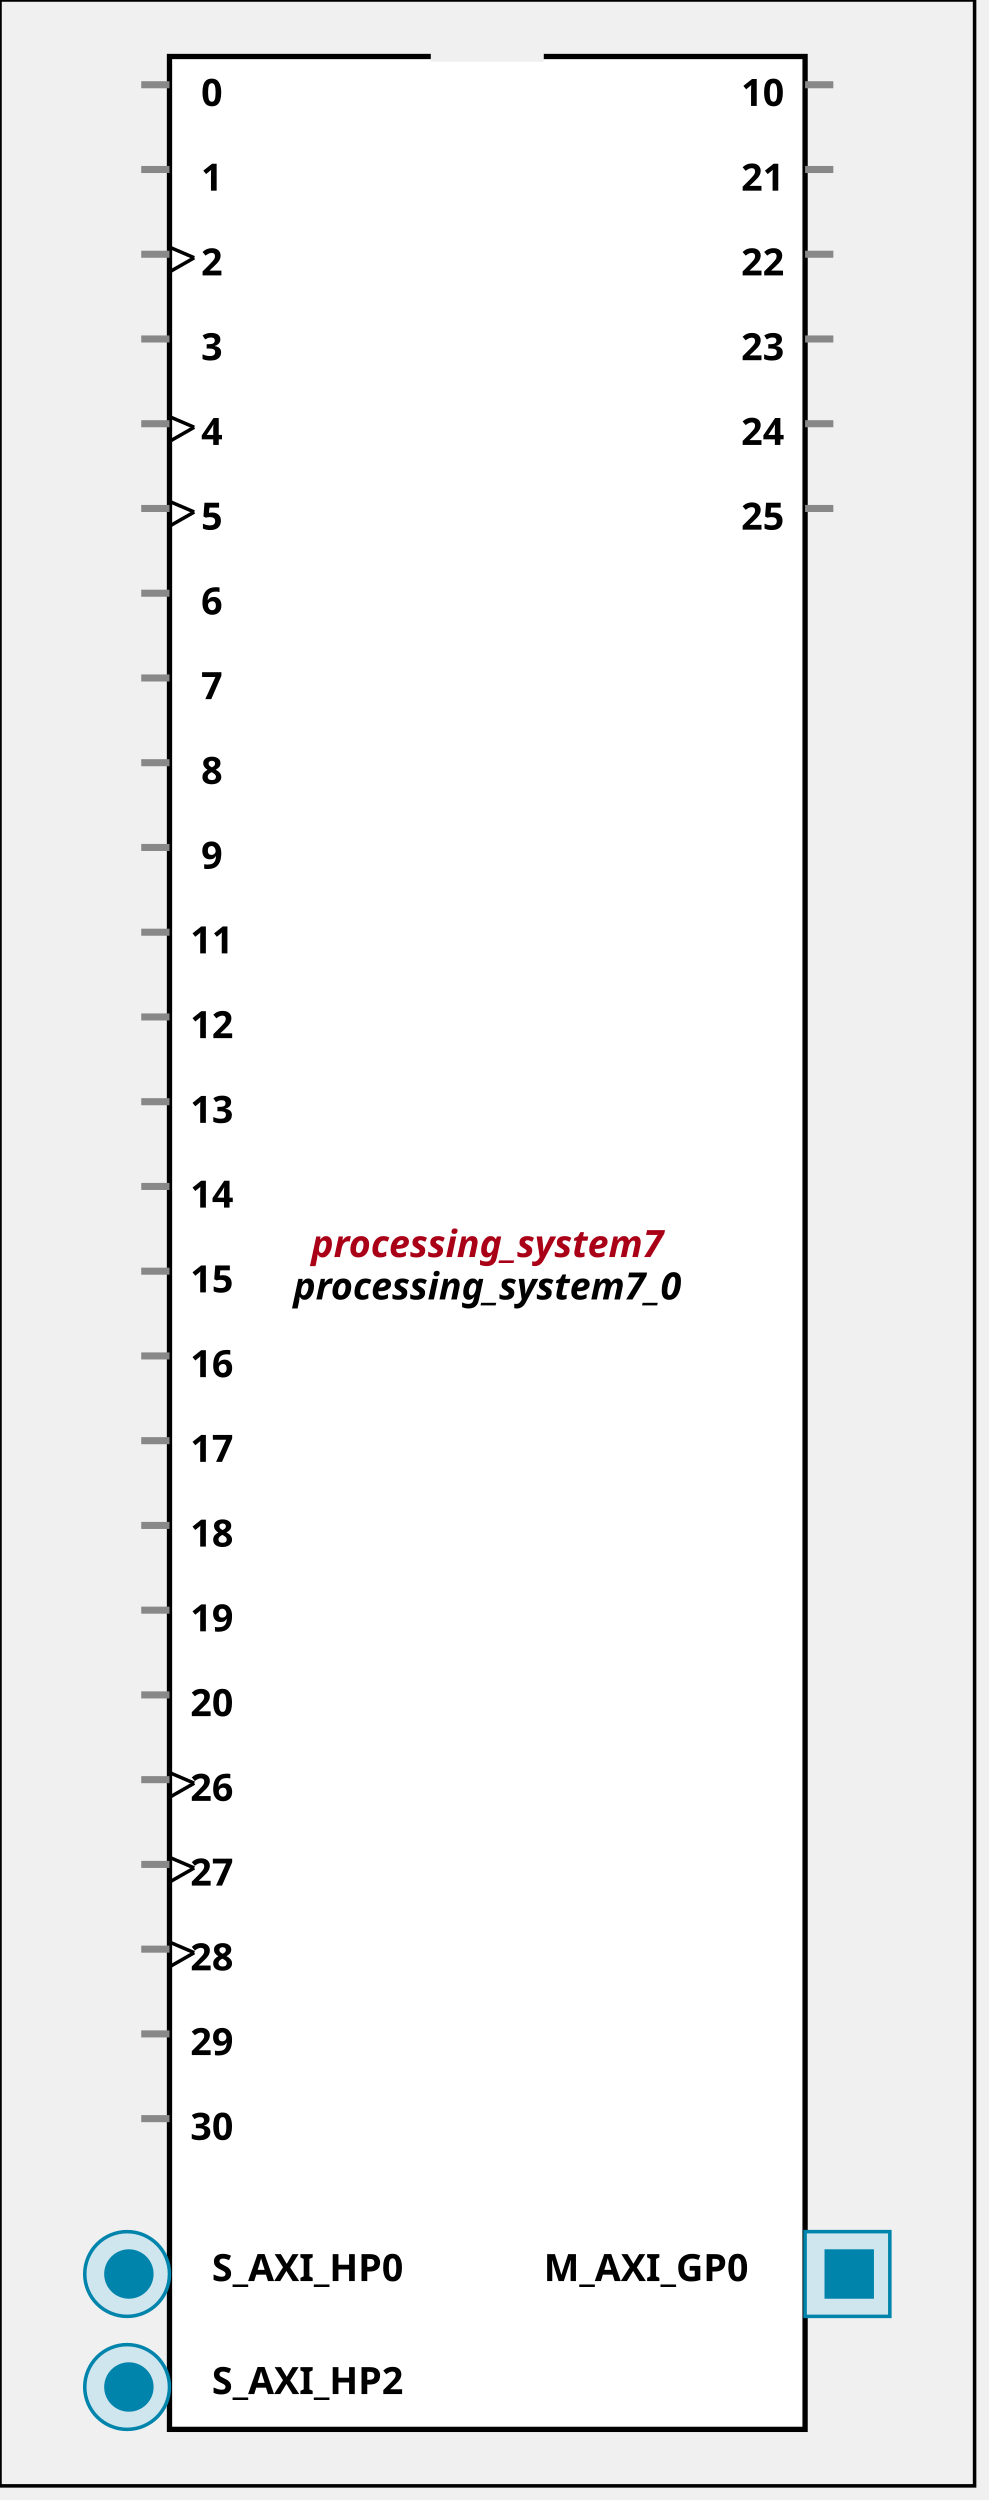
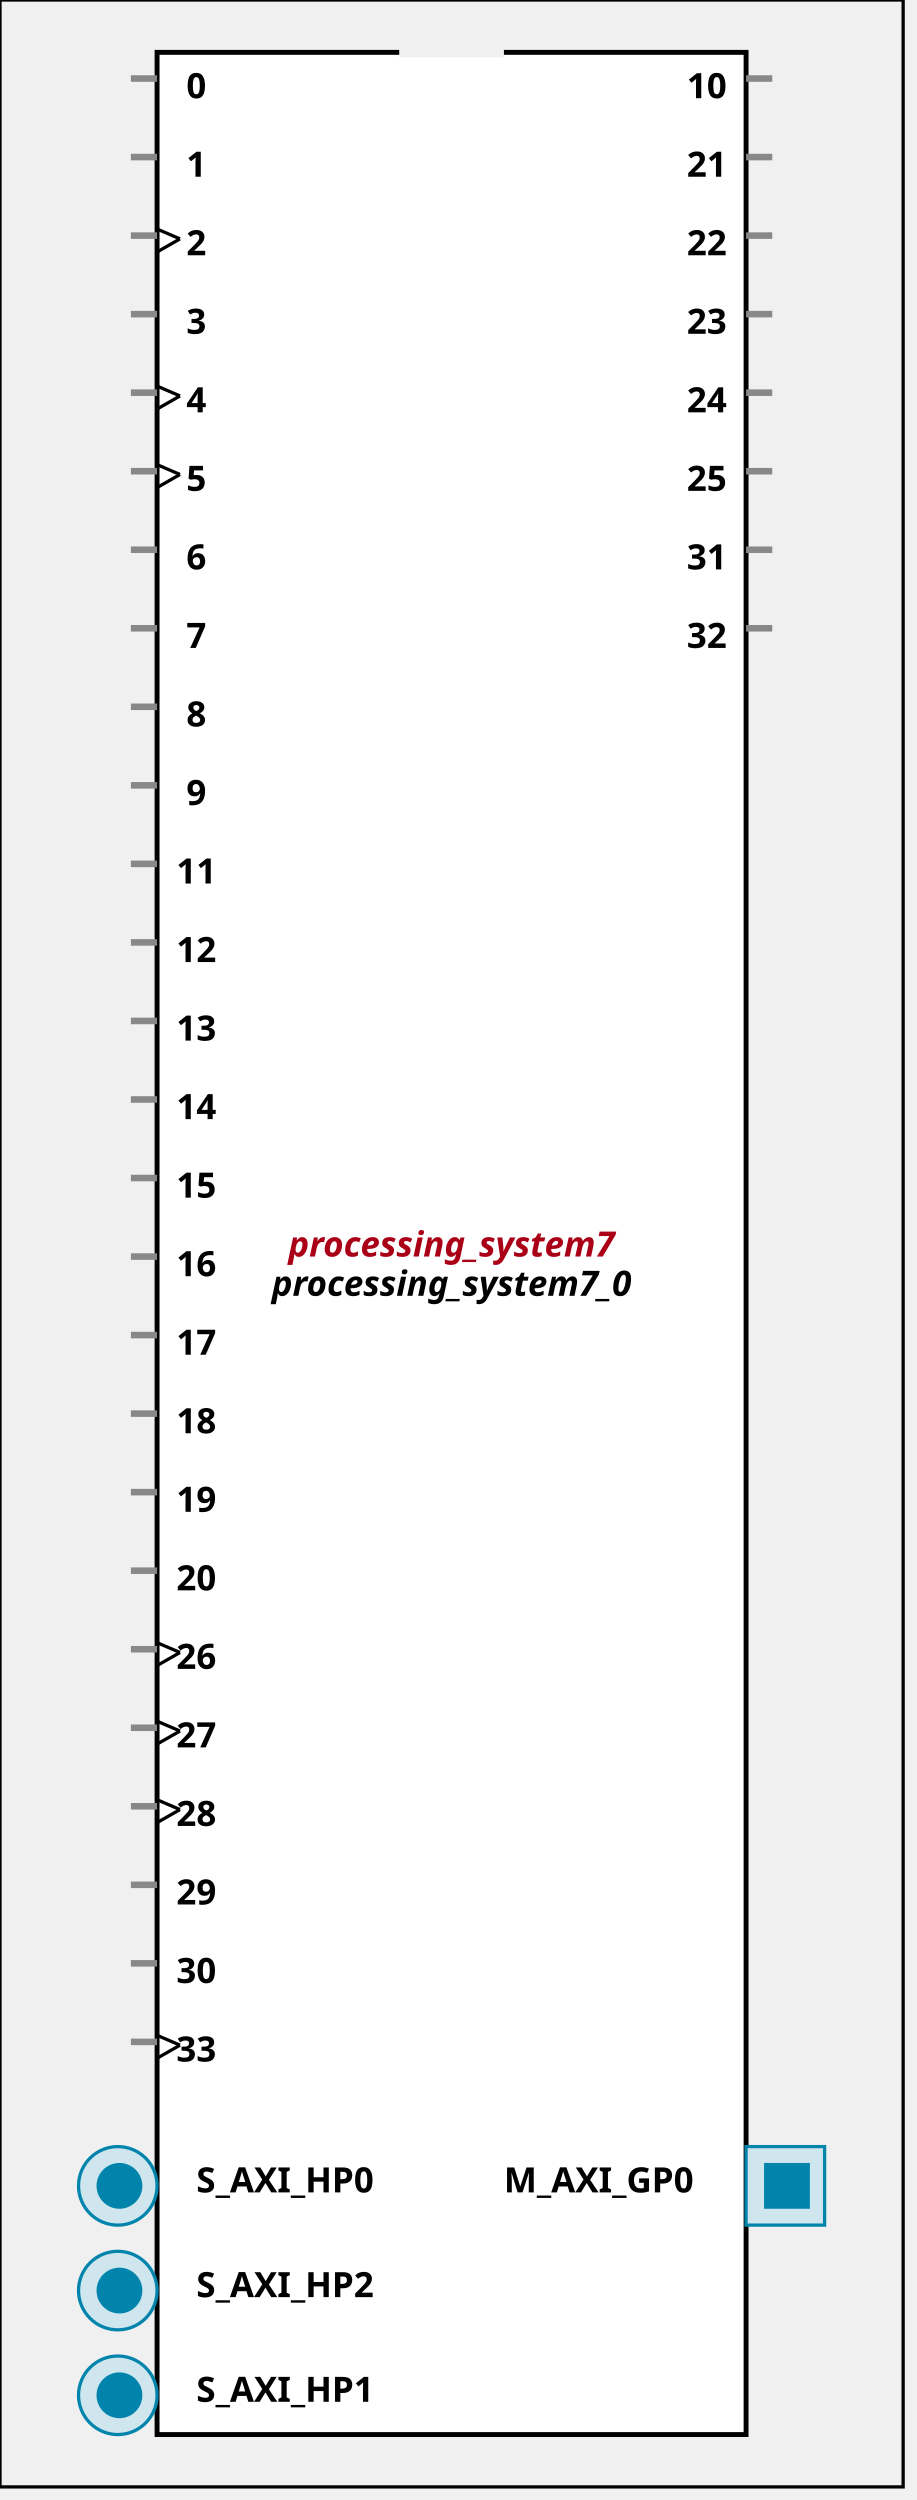
- <svg xmlns:xlink="http://www.w3.org/1999/xlink" width="280" height="708">
+ <svg xmlns:xlink="http://www.w3.org/1999/xlink" width="280" height="764">
  <defs>
    <g id="AXI_BifLabel">
      <rect x="0" y="0" rx="3" ry="3" width="32" height="16" style="fill:#0084AB; stroke:black; stroke-width:1" />
    </g>
    <g id="AXI_busconn_SLAVE">
      <circle cx="12" cy="12" r="12" style="fill:#D0E6EF; stroke:#0084AB; stroke-width:1" />
      <circle cx="12.5" cy="12" r="7" style="fill:#0084AB; stroke:none;" />
    </g>
    <g id="AXI_busconn_MASTER">
      <rect x="0" y="0" width="24" height="24" style="fill:#D0E6EF; stroke:#0084AB; stroke-width:1" />
      <rect x="5.5" y="5" width="14" height="14" style="fill:#0084AB; stroke:none;" />
    </g>
    <g id="AXIS_BifLabel">
      <rect x="0" y="0" rx="3" ry="3" width="32" height="16" style="fill:#0084AB; stroke:black; stroke-width:1" />
    </g>
    <g id="AXIS_busconn_TARGET">
      <circle cx="12" cy="12" r="12" style="fill:#D0E6EF; stroke:#0084AB; stroke-width:1" />
      <circle cx="12.5" cy="12" r="7" style="fill:#0084AB; stroke:none;" />
    </g>
    <g id="AXIS_busconn_INITIATOR">
      <rect x="0" y="0" width="24" height="24" style="fill:#D0E6EF; stroke:#0084AB; stroke-width:1" />
      <rect x="5.5" y="5" width="14" height="14" style="fill:#0084AB; stroke:none;" />
    </g>
    <g id="KEY_BifLabel">
      <rect x="0" y="0" rx="3" ry="3" width="32" height="16" style="fill:#444444; stroke:black; stroke-width:1" />
    </g>
    <g id="KEY_busconn_SLAVE">
      <circle cx="12" cy="12" r="12" style="fill:#888888; stroke:#444444; stroke-width:1" />
      <circle cx="12.5" cy="12" r="7" style="fill:#444444; stroke:none;" />
    </g>
    <g id="KEY_busconn_MASTER">
      <rect x="0" y="0" width="24" height="24" style="fill:#888888; stroke:#444444; stroke-width:1" />
      <rect x="5.5" y="5" width="14" height="14" style="fill:#444444; stroke:none;" />
    </g>
    <g id="KEY_busconn_MASTER_SLAVE">
      <circle cx="12" cy="12" r="12" style="fill:#888888; stroke:#444444; stroke-width:1" />
      <circle cx="12.5" cy="12" r="7" style="fill:#444444; stroke:none;" />
      <rect x="0" y="12" width="24" height="12" style="fill:#888888; stroke:#444444; stroke-width:1" />
      <rect x="5.5" y="12" width="14" height="7" style="fill:#444444; stroke:none;" />
    </g>
    <g id="KEY_busconn_TARGET">
      <circle cx="12" cy="12" r="12" style="fill:#888888; stroke:#444444; stroke-width:1" />
      <circle cx="12.5" cy="12" r="7" style="fill:#444444; stroke:none;" />
    </g>
    <g id="KEY_busconn_INITIATOR">
      <rect x="0" y="0" width="24" height="24" style="fill:#888888; stroke:#444444; stroke-width:1" />
      <rect x="5.5" y="5" width="14" height="14" style="fill:#444444; stroke:none;" />
    </g>
    <g id="KEY_busconn_MONITOR">
      <rect x="0" y="0.5" width="24" height="7" style="fill:#444444; stroke:none;" />
      <rect x="0" y="16" width="24" height="7" style="fill:#444444; stroke:none;" />
    </g>
    <g id="KEY_busconn_USER">
      <circle cx="12" cy="12" r="12" style="fill:#888888; stroke:#444444; stroke-width:1" />
      <circle cx="12.5" cy="12" r="7" style="fill:#444444; stroke:none;" />
    </g>
    <g id="KEY_busconn_TRANSPARENT">
      <circle cx="12" cy="12" r="12" style="fill:#FFFFFF; stroke:#444444; stroke-width:1" />
      <circle cx="12.5" cy="12" r="7" style="fill:#FFFFFF; stroke:none;" />
    </g>
    <g id="HCurve" overflow="visible">
      <path d="m 0  0,      a 16 16, 0,0,0, 32,0,     z" style="fill:#F0F0F0;fill-opacity:1;stroke:black;stroke-width:1.5" />
      <line x1="0" y1="0" x2="32" y2="0" style="stroke:#F0F0F0;stroke-width:3" />
    </g>
    <g id="IPD_StandardBody">
-       <rect x="0" y="0" width="276" height="704" style="fill:#F0F0F0;fill-opacity: 1.0; stroke:#000000; stroke-width:1" />
-       <rect x="48" y="16" width="180" height="672" style="fill:#FFFFFF; fill-opacity: 1.0; stroke:#000000; stroke-width:1.5" />
+       <rect x="0" y="0" width="276" height="760" style="fill:#F0F0F0;fill-opacity: 1.0; stroke:#000000; stroke-width:1" />
+       <rect x="48" y="16" width="180" height="728" style="fill:#FFFFFF; fill-opacity: 1.0; stroke:#000000; stroke-width:1.5" />
      <use x="122" y="16" xlink:href="#HCurve" />
    </g>
    <g id="IPD_PORT">
      <rect width="8" height="8" style="fill:#888888;stroke-width:1;stroke:black;" />
    </g>
    <g id="IPD_SPort">
      <line x1="0" y1="0" x2="8" y2="0" style="stroke:#888888;stroke-width:2;stroke-opacity:1" />
    </g>
    <g id="IPD_PortClk">
      <line x1="0" y1="0" x2="7" y2="3" style="stroke:#000000;stroke-width:1;stroke-opacity:1" />
      <line x1="7" y1="3" x2="0" y2="7" style="stroke:#000000;stroke-width:1;stroke-opacity:1" />
    </g>
  </defs>
  <use x="0" y="0" xlink:href="#IPD_StandardBody" />
-   <text x="138" y="356" fill="#AA0017" stroke="none" font-size="8pt" font-style="italic" font-weight="bold" text-anchor="middle" font-family="Verdana Arial Helvetica san-serif">processing_system7</text>
-   <text x="138" y="368" fill="#000000" stroke="none" font-size="8pt" font-style="italic" font-weight="bold" text-anchor="middle" font-family="Courier Arial Helvetica san-serif">processing_system7_0</text>
+   <text x="138" y="384" fill="#AA0017" stroke="none" font-size="8pt" font-style="italic" font-weight="bold" text-anchor="middle" font-family="Verdana Arial Helvetica san-serif">processing_system7</text>
+   <text x="138" y="396" fill="#000000" stroke="none" font-size="8pt" font-style="italic" font-weight="bold" text-anchor="middle" font-family="Courier Arial Helvetica san-serif">processing_system7_0</text>
  <use x="40" y="24" xlink:href="#IPD_SPort" />
  <text x="60" y="30" fill="#000000" stroke="none" font-size="8pt" font-style="normal" font-weight="bold" text-anchor="middle" font-family="Verdana Arial Helvetica san-serif">0</text>
  <use x="40" y="48" xlink:href="#IPD_SPort" />
  <text x="60" y="54" fill="#000000" stroke="none" font-size="8pt" font-style="normal" font-weight="bold" text-anchor="middle" font-family="Verdana Arial Helvetica san-serif">1</text>
  <use x="40" y="72" xlink:href="#IPD_SPort" />
  <use x="48" y="70" xlink:href="#IPD_PortClk" />
  <text x="60" y="78" fill="#000000" stroke="none" font-size="8pt" font-style="normal" font-weight="bold" text-anchor="middle" font-family="Verdana Arial Helvetica san-serif">2</text>
  <use x="40" y="96" xlink:href="#IPD_SPort" />
  <text x="60" y="102" fill="#000000" stroke="none" font-size="8pt" font-style="normal" font-weight="bold" text-anchor="middle" font-family="Verdana Arial Helvetica san-serif">3</text>
  <use x="40" y="120" xlink:href="#IPD_SPort" />
  <use x="48" y="118" xlink:href="#IPD_PortClk" />
  <text x="60" y="126" fill="#000000" stroke="none" font-size="8pt" font-style="normal" font-weight="bold" text-anchor="middle" font-family="Verdana Arial Helvetica san-serif">4</text>
  <use x="40" y="144" xlink:href="#IPD_SPort" />
  <use x="48" y="142" xlink:href="#IPD_PortClk" />
  <text x="60" y="150" fill="#000000" stroke="none" font-size="8pt" font-style="normal" font-weight="bold" text-anchor="middle" font-family="Verdana Arial Helvetica san-serif">5</text>
  <use x="40" y="168" xlink:href="#IPD_SPort" />
  <text x="60" y="174" fill="#000000" stroke="none" font-size="8pt" font-style="normal" font-weight="bold" text-anchor="middle" font-family="Verdana Arial Helvetica san-serif">6</text>
  <use x="40" y="192" xlink:href="#IPD_SPort" />
  <text x="60" y="198" fill="#000000" stroke="none" font-size="8pt" font-style="normal" font-weight="bold" text-anchor="middle" font-family="Verdana Arial Helvetica san-serif">7</text>
  <use x="40" y="216" xlink:href="#IPD_SPort" />
  <text x="60" y="222" fill="#000000" stroke="none" font-size="8pt" font-style="normal" font-weight="bold" text-anchor="middle" font-family="Verdana Arial Helvetica san-serif">8</text>
  <use x="40" y="240" xlink:href="#IPD_SPort" />
  <text x="60" y="246" fill="#000000" stroke="none" font-size="8pt" font-style="normal" font-weight="bold" text-anchor="middle" font-family="Verdana Arial Helvetica san-serif">9</text>
  <use x="40" y="264" xlink:href="#IPD_SPort" />
  <text x="60" y="270" fill="#000000" stroke="none" font-size="8pt" font-style="normal" font-weight="bold" text-anchor="middle" font-family="Verdana Arial Helvetica san-serif">11</text>
  <use x="40" y="288" xlink:href="#IPD_SPort" />
  <text x="60" y="294" fill="#000000" stroke="none" font-size="8pt" font-style="normal" font-weight="bold" text-anchor="middle" font-family="Verdana Arial Helvetica san-serif">12</text>
  <use x="40" y="312" xlink:href="#IPD_SPort" />
  <text x="60" y="318" fill="#000000" stroke="none" font-size="8pt" font-style="normal" font-weight="bold" text-anchor="middle" font-family="Verdana Arial Helvetica san-serif">13</text>
  <use x="40" y="336" xlink:href="#IPD_SPort" />
  <text x="60" y="342" fill="#000000" stroke="none" font-size="8pt" font-style="normal" font-weight="bold" text-anchor="middle" font-family="Verdana Arial Helvetica san-serif">14</text>
  <use x="40" y="360" xlink:href="#IPD_SPort" />
  <text x="60" y="366" fill="#000000" stroke="none" font-size="8pt" font-style="normal" font-weight="bold" text-anchor="middle" font-family="Verdana Arial Helvetica san-serif">15</text>
  <use x="40" y="384" xlink:href="#IPD_SPort" />
  <text x="60" y="390" fill="#000000" stroke="none" font-size="8pt" font-style="normal" font-weight="bold" text-anchor="middle" font-family="Verdana Arial Helvetica san-serif">16</text>
  <use x="40" y="408" xlink:href="#IPD_SPort" />
  <text x="60" y="414" fill="#000000" stroke="none" font-size="8pt" font-style="normal" font-weight="bold" text-anchor="middle" font-family="Verdana Arial Helvetica san-serif">17</text>
  <use x="40" y="432" xlink:href="#IPD_SPort" />
  <text x="60" y="438" fill="#000000" stroke="none" font-size="8pt" font-style="normal" font-weight="bold" text-anchor="middle" font-family="Verdana Arial Helvetica san-serif">18</text>
  <use x="40" y="456" xlink:href="#IPD_SPort" />
  <text x="60" y="462" fill="#000000" stroke="none" font-size="8pt" font-style="normal" font-weight="bold" text-anchor="middle" font-family="Verdana Arial Helvetica san-serif">19</text>
  <use x="40" y="480" xlink:href="#IPD_SPort" />
  <text x="60" y="486" fill="#000000" stroke="none" font-size="8pt" font-style="normal" font-weight="bold" text-anchor="middle" font-family="Verdana Arial Helvetica san-serif">20</text>
  <use x="40" y="504" xlink:href="#IPD_SPort" />
  <use x="48" y="502" xlink:href="#IPD_PortClk" />
  <text x="60" y="510" fill="#000000" stroke="none" font-size="8pt" font-style="normal" font-weight="bold" text-anchor="middle" font-family="Verdana Arial Helvetica san-serif">26</text>
  <use x="40" y="528" xlink:href="#IPD_SPort" />
  <use x="48" y="526" xlink:href="#IPD_PortClk" />
  <text x="60" y="534" fill="#000000" stroke="none" font-size="8pt" font-style="normal" font-weight="bold" text-anchor="middle" font-family="Verdana Arial Helvetica san-serif">27</text>
  <use x="40" y="552" xlink:href="#IPD_SPort" />
  <use x="48" y="550" xlink:href="#IPD_PortClk" />
  <text x="60" y="558" fill="#000000" stroke="none" font-size="8pt" font-style="normal" font-weight="bold" text-anchor="middle" font-family="Verdana Arial Helvetica san-serif">28</text>
  <use x="40" y="576" xlink:href="#IPD_SPort" />
  <text x="60" y="582" fill="#000000" stroke="none" font-size="8pt" font-style="normal" font-weight="bold" text-anchor="middle" font-family="Verdana Arial Helvetica san-serif">29</text>
  <use x="40" y="600" xlink:href="#IPD_SPort" />
  <text x="60" y="606" fill="#000000" stroke="none" font-size="8pt" font-style="normal" font-weight="bold" text-anchor="middle" font-family="Verdana Arial Helvetica san-serif">30</text>
+   <use x="40" y="624" xlink:href="#IPD_SPort" />
+   <use x="48" y="622" xlink:href="#IPD_PortClk" />
+   <text x="60" y="630" fill="#000000" stroke="none" font-size="8pt" font-style="normal" font-weight="bold" text-anchor="middle" font-family="Verdana Arial Helvetica san-serif">33</text>
  <use x="228" y="24" xlink:href="#IPD_SPort" />
  <text x="216" y="30" fill="#000000" stroke="none" font-size="8pt" font-style="normal" font-weight="bold" text-anchor="middle" font-family="Verdana Arial Helvetica san-serif">10</text>
  <use x="228" y="48" xlink:href="#IPD_SPort" />
  <text x="216" y="54" fill="#000000" stroke="none" font-size="8pt" font-style="normal" font-weight="bold" text-anchor="middle" font-family="Verdana Arial Helvetica san-serif">21</text>
  <use x="228" y="72" xlink:href="#IPD_SPort" />
  <text x="216" y="78" fill="#000000" stroke="none" font-size="8pt" font-style="normal" font-weight="bold" text-anchor="middle" font-family="Verdana Arial Helvetica san-serif">22</text>
  <use x="228" y="96" xlink:href="#IPD_SPort" />
  <text x="216" y="102" fill="#000000" stroke="none" font-size="8pt" font-style="normal" font-weight="bold" text-anchor="middle" font-family="Verdana Arial Helvetica san-serif">23</text>
  <use x="228" y="120" xlink:href="#IPD_SPort" />
  <text x="216" y="126" fill="#000000" stroke="none" font-size="8pt" font-style="normal" font-weight="bold" text-anchor="middle" font-family="Verdana Arial Helvetica san-serif">24</text>
  <use x="228" y="144" xlink:href="#IPD_SPort" />
  <text x="216" y="150" fill="#000000" stroke="none" font-size="8pt" font-style="normal" font-weight="bold" text-anchor="middle" font-family="Verdana Arial Helvetica san-serif">25</text>
-   <use x="24" y="632" xlink:href="#AXI_busconn_SLAVE" />
-   <text x="60" y="646" fill="#000000" stroke="none" font-size="8pt" font-style="normal" font-weight="bold" font-family="Verdana Arial Helvetica san-serif">S_AXI_HP0</text>
-   <use x="24" y="664" xlink:href="#AXI_busconn_SLAVE" />
-   <text x="60" y="678" fill="#000000" stroke="none" font-size="8pt" font-style="normal" font-weight="bold" font-family="Verdana Arial Helvetica san-serif">S_AXI_HP2</text>
-   <use x="228" y="632" xlink:href="#AXI_busconn_MASTER" />
-   <text x="154" y="646" fill="#000000" stroke="none" font-size="8pt" font-style="normal" font-weight="bold" font-family="Verdana Arial Helvetica san-serif">M_AXI_GP0</text>
+   <use x="228" y="168" xlink:href="#IPD_SPort" />
+   <text x="216" y="174" fill="#000000" stroke="none" font-size="8pt" font-style="normal" font-weight="bold" text-anchor="middle" font-family="Verdana Arial Helvetica san-serif">31</text>
+   <use x="228" y="192" xlink:href="#IPD_SPort" />
+   <text x="216" y="198" fill="#000000" stroke="none" font-size="8pt" font-style="normal" font-weight="bold" text-anchor="middle" font-family="Verdana Arial Helvetica san-serif">32</text>
+   <use x="24" y="656" xlink:href="#AXI_busconn_SLAVE" />
+   <text x="60" y="670" fill="#000000" stroke="none" font-size="8pt" font-style="normal" font-weight="bold" font-family="Verdana Arial Helvetica san-serif">S_AXI_HP0</text>
+   <use x="24" y="688" xlink:href="#AXI_busconn_SLAVE" />
+   <text x="60" y="702" fill="#000000" stroke="none" font-size="8pt" font-style="normal" font-weight="bold" font-family="Verdana Arial Helvetica san-serif">S_AXI_HP2</text>
+   <use x="24" y="720" xlink:href="#AXI_busconn_SLAVE" />
+   <text x="60" y="734" fill="#000000" stroke="none" font-size="8pt" font-style="normal" font-weight="bold" font-family="Verdana Arial Helvetica san-serif">S_AXI_HP1</text>
+   <use x="228" y="656" xlink:href="#AXI_busconn_MASTER" />
+   <text x="154" y="670" fill="#000000" stroke="none" font-size="8pt" font-style="normal" font-weight="bold" font-family="Verdana Arial Helvetica san-serif">M_AXI_GP0</text>
</svg>
